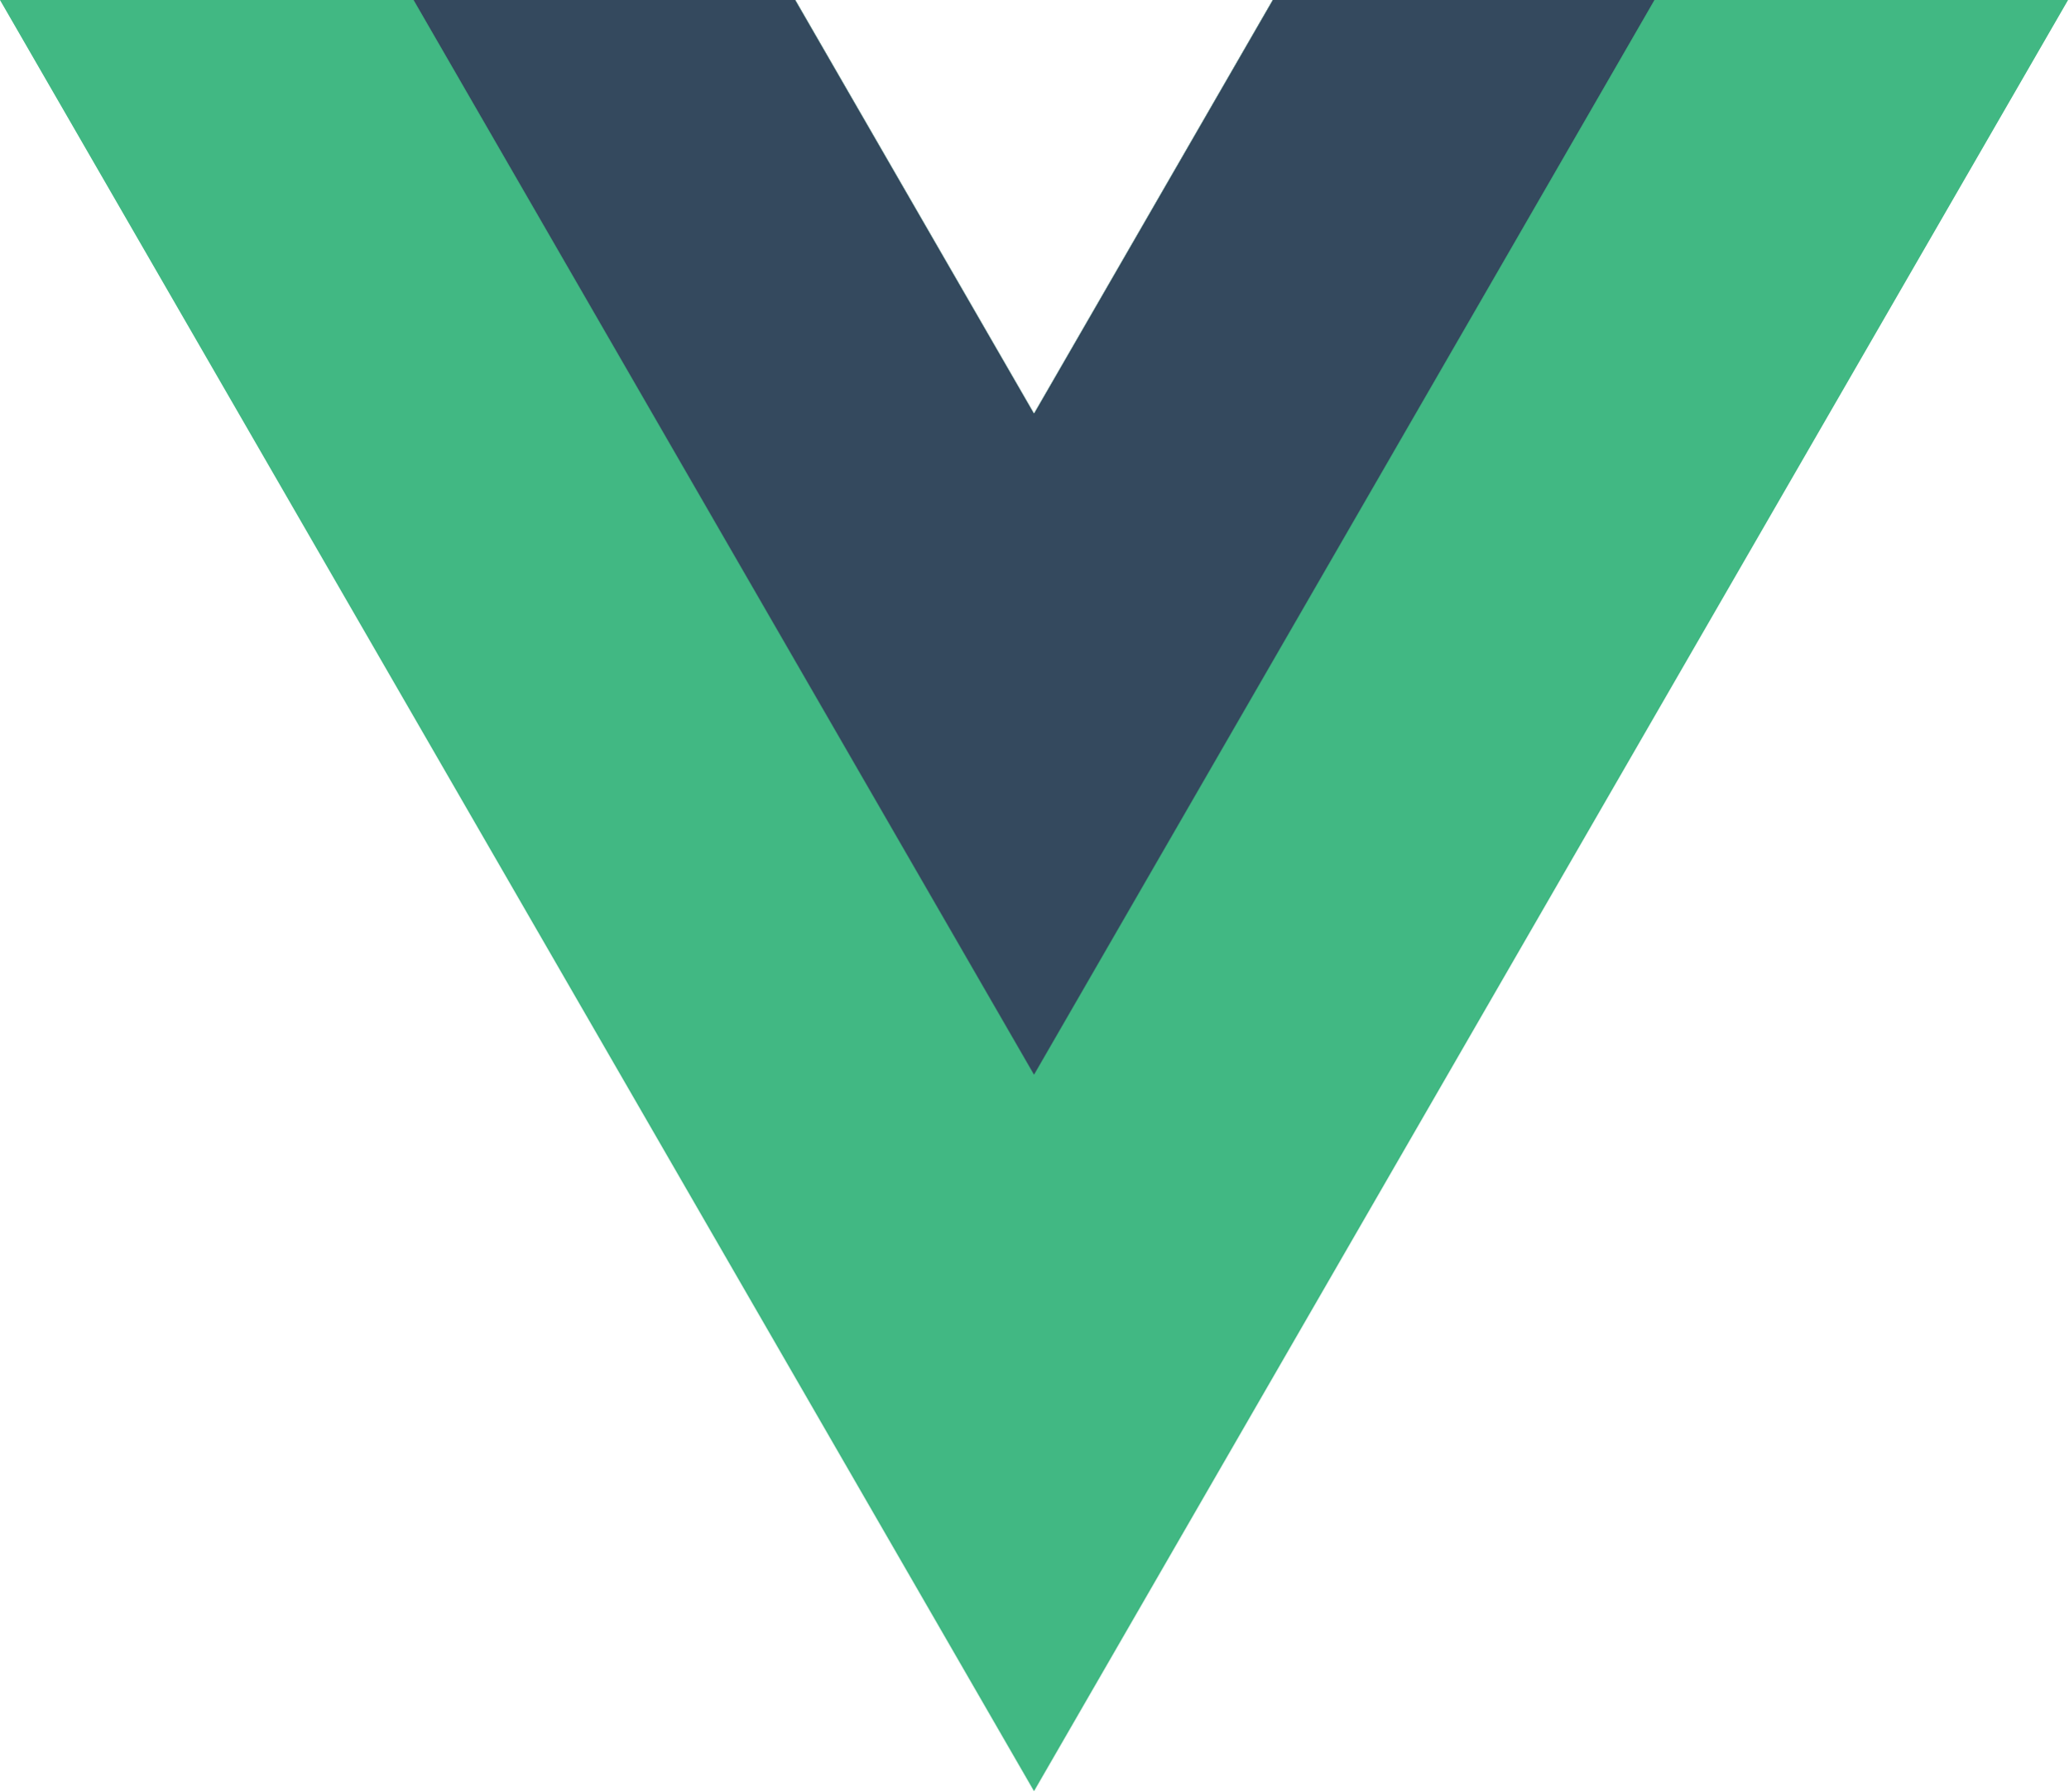
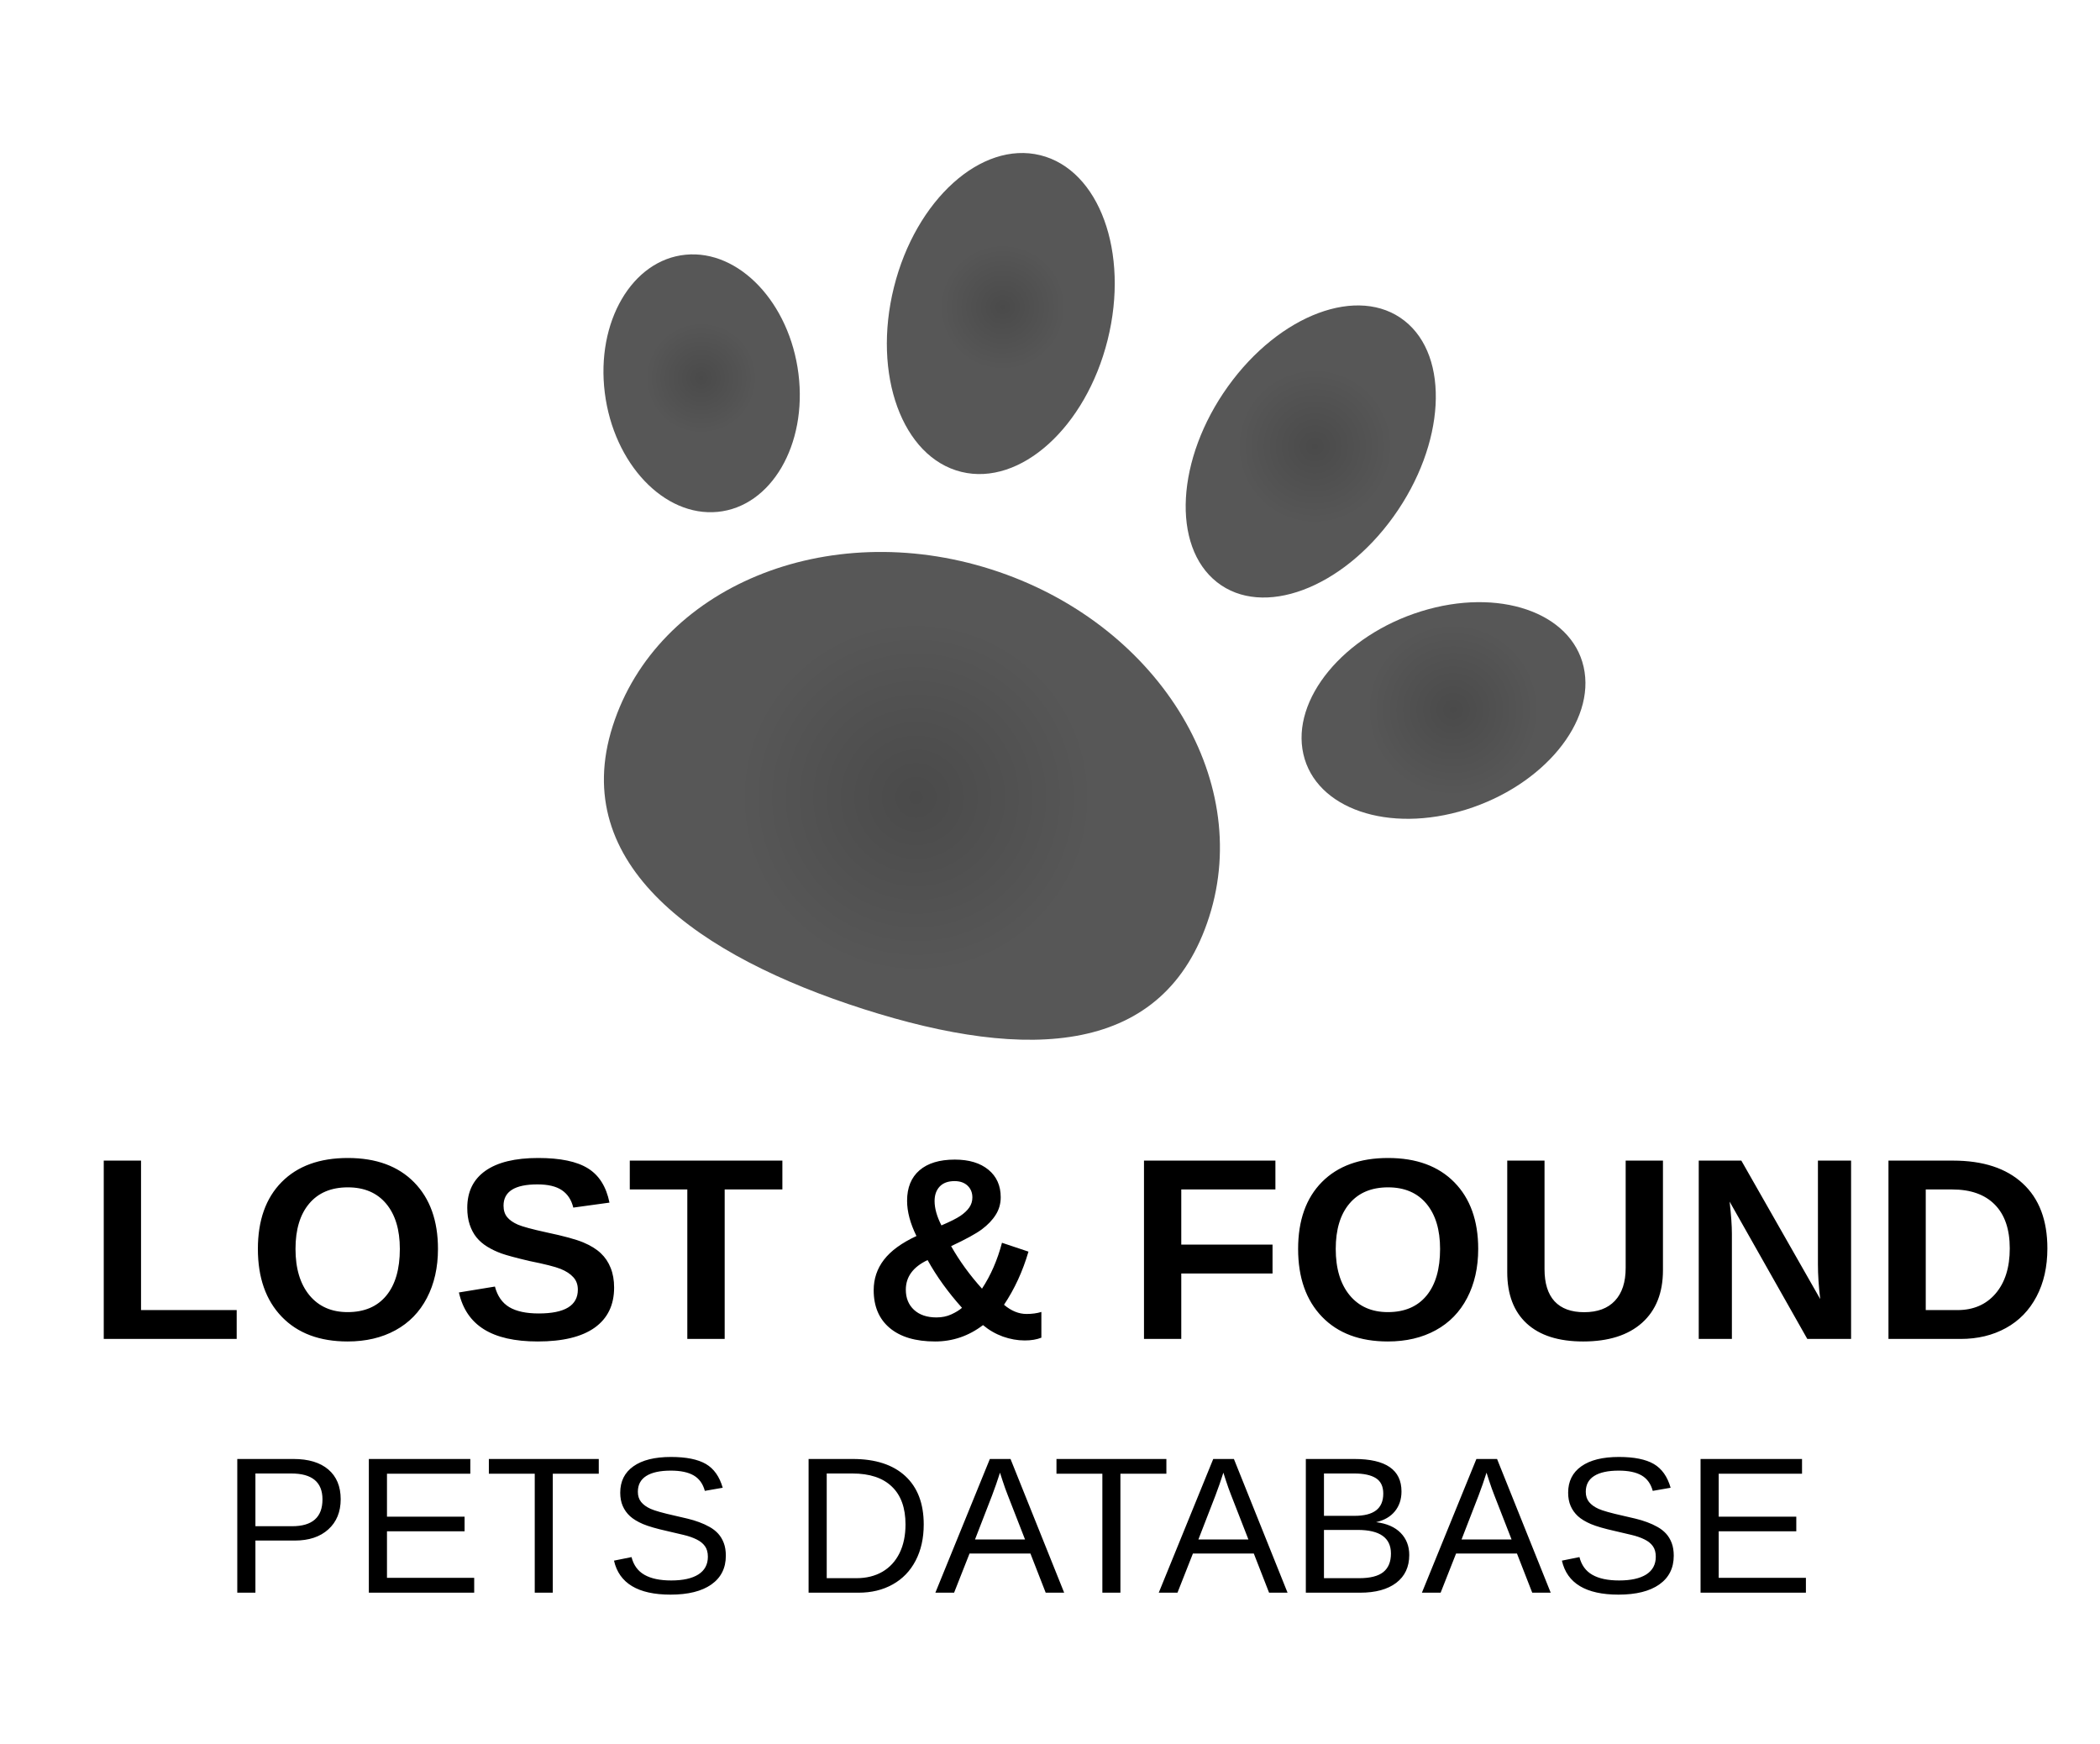
- <svg xmlns="http://www.w3.org/2000/svg" viewBox="0 0 261.76 226.69">
-   <path d="M161.096.001l-30.225 52.351L100.647.001H-.005l130.877 226.688L261.749.001z" fill="#41b883" />
-   <path d="M161.096.001l-30.225 52.351L100.647.001H52.346l78.526 136.01L209.398.001z" fill="#34495e" />
+ <svg xmlns="http://www.w3.org/2000/svg" width="389" height="323" viewBox="0 0 389 323">
+   <g id="Group">
+     <radialGradient id="radialGradient1" cx="129.903" cy="70.018" r="10.709" fx="129.903" fy="70.018" gradientUnits="userSpaceOnUse">
+       <stop offset="0" stop-color="#000000" stop-opacity="1" />
+       <stop offset="1" stop-color="#131313" stop-opacity="1" />
+     </radialGradient>
+     <path id="Oval-copy" fill="url(#radialGradient1)" fill-opacity="0.708" fill-rule="evenodd" stroke="none" d="M 147.907 69.241 C 146.262 56.089 136.898 46.211 126.991 47.18 C 117.084 48.148 110.386 59.595 112.03 72.747 C 113.674 85.9 123.038 95.777 132.945 94.809 C 142.852 93.841 149.551 82.394 147.907 69.241 Z" />
+     <radialGradient id="radialGradient2" cx="185.746" cy="56.893" r="12.13" fx="185.746" fy="56.893" gradientUnits="userSpaceOnUse">
+       <stop offset="0" stop-color="#000000" stop-opacity="1" />
+       <stop offset="1" stop-color="#131313" stop-opacity="1" />
+     </radialGradient>
+     <path id="Path" fill="url(#radialGradient2)" fill-opacity="0.708" fill-rule="evenodd" stroke="none" d="M 205.18 62.946 C 209.218 46.749 203.63 31.437 192.698 28.747 C 181.766 26.056 169.63 37.005 165.591 53.202 C 161.553 69.399 167.141 84.71 178.074 87.401 C 189.006 90.092 201.142 79.143 205.18 62.946 Z" />
+     <radialGradient id="radialGradient3" cx="243.558" cy="82.675" r="14.994" fx="243.558" fy="82.675" gradientUnits="userSpaceOnUse">
+       <stop offset="0" stop-color="#000000" stop-opacity="1" />
+       <stop offset="1" stop-color="#131313" stop-opacity="1" />
+     </radialGradient>
+     <path id="path1" fill="url(#radialGradient3)" fill-opacity="0.708" fill-rule="evenodd" stroke="none" d="M 258.136 95.675 C 267.727 82.303 268.637 66.067 260.168 59.412 C 251.698 52.757 237.058 58.202 227.467 71.574 C 217.876 84.946 216.966 101.182 225.435 107.837 C 233.904 114.492 248.545 109.047 258.136 95.675 Z" />
+     <radialGradient id="radialGradient4" cx="269.172" cy="131.452" r="16.605" fx="269.172" fy="131.452" gradientUnits="userSpaceOnUse">
+       <stop offset="0" stop-color="#000000" stop-opacity="1" />
+       <stop offset="1" stop-color="#131313" stop-opacity="1" />
+     </radialGradient>
+     <path id="path2" fill="url(#radialGradient4)" fill-opacity="0.708" fill-rule="evenodd" stroke="none" d="M 271.547 149.959 C 285.883 145.5 295.645 133.664 293.35 123.522 C 291.055 113.381 277.572 108.774 263.236 113.233 C 248.899 117.693 239.138 129.529 241.433 139.671 C 243.728 149.812 257.211 154.419 271.547 149.959 Z" />
+     <radialGradient id="radialGradient5" cx="169.682" cy="147.68" r="34.14" fx="169.682" fy="147.68" gradientUnits="userSpaceOnUse">
+       <stop offset="0" stop-color="#000000" stop-opacity="1" />
+       <stop offset="1" stop-color="#131313" stop-opacity="1" />
+     </radialGradient>
+     <path id="path3" fill="url(#radialGradient5)" fill-opacity="0.708" fill-rule="evenodd" stroke="none" d="M 223.988 169.802 C 232.225 144.024 214.166 115.223 183.653 105.474 C 153.141 95.724 121.728 108.718 113.492 134.496 C 105.255 160.274 129.492 177.166 160.005 186.915 C 190.518 196.665 215.752 195.58 223.988 169.802 Z" />
+   </g>
+   <text id="LOST--FOUND" xml:space="preserve" x="16" y="248" font-family="Arial" font-size="48" font-weight="700" fill="#000000" letter-spacing="0.48">LOST &amp; FOUND</text>
+   <text id="PETS-DATABASE" xml:space="preserve" x="41" y="295" font-family="Arial" font-size="36" fill="#000000" letter-spacing="0.36">PETS DATABASE</text>
</svg>
